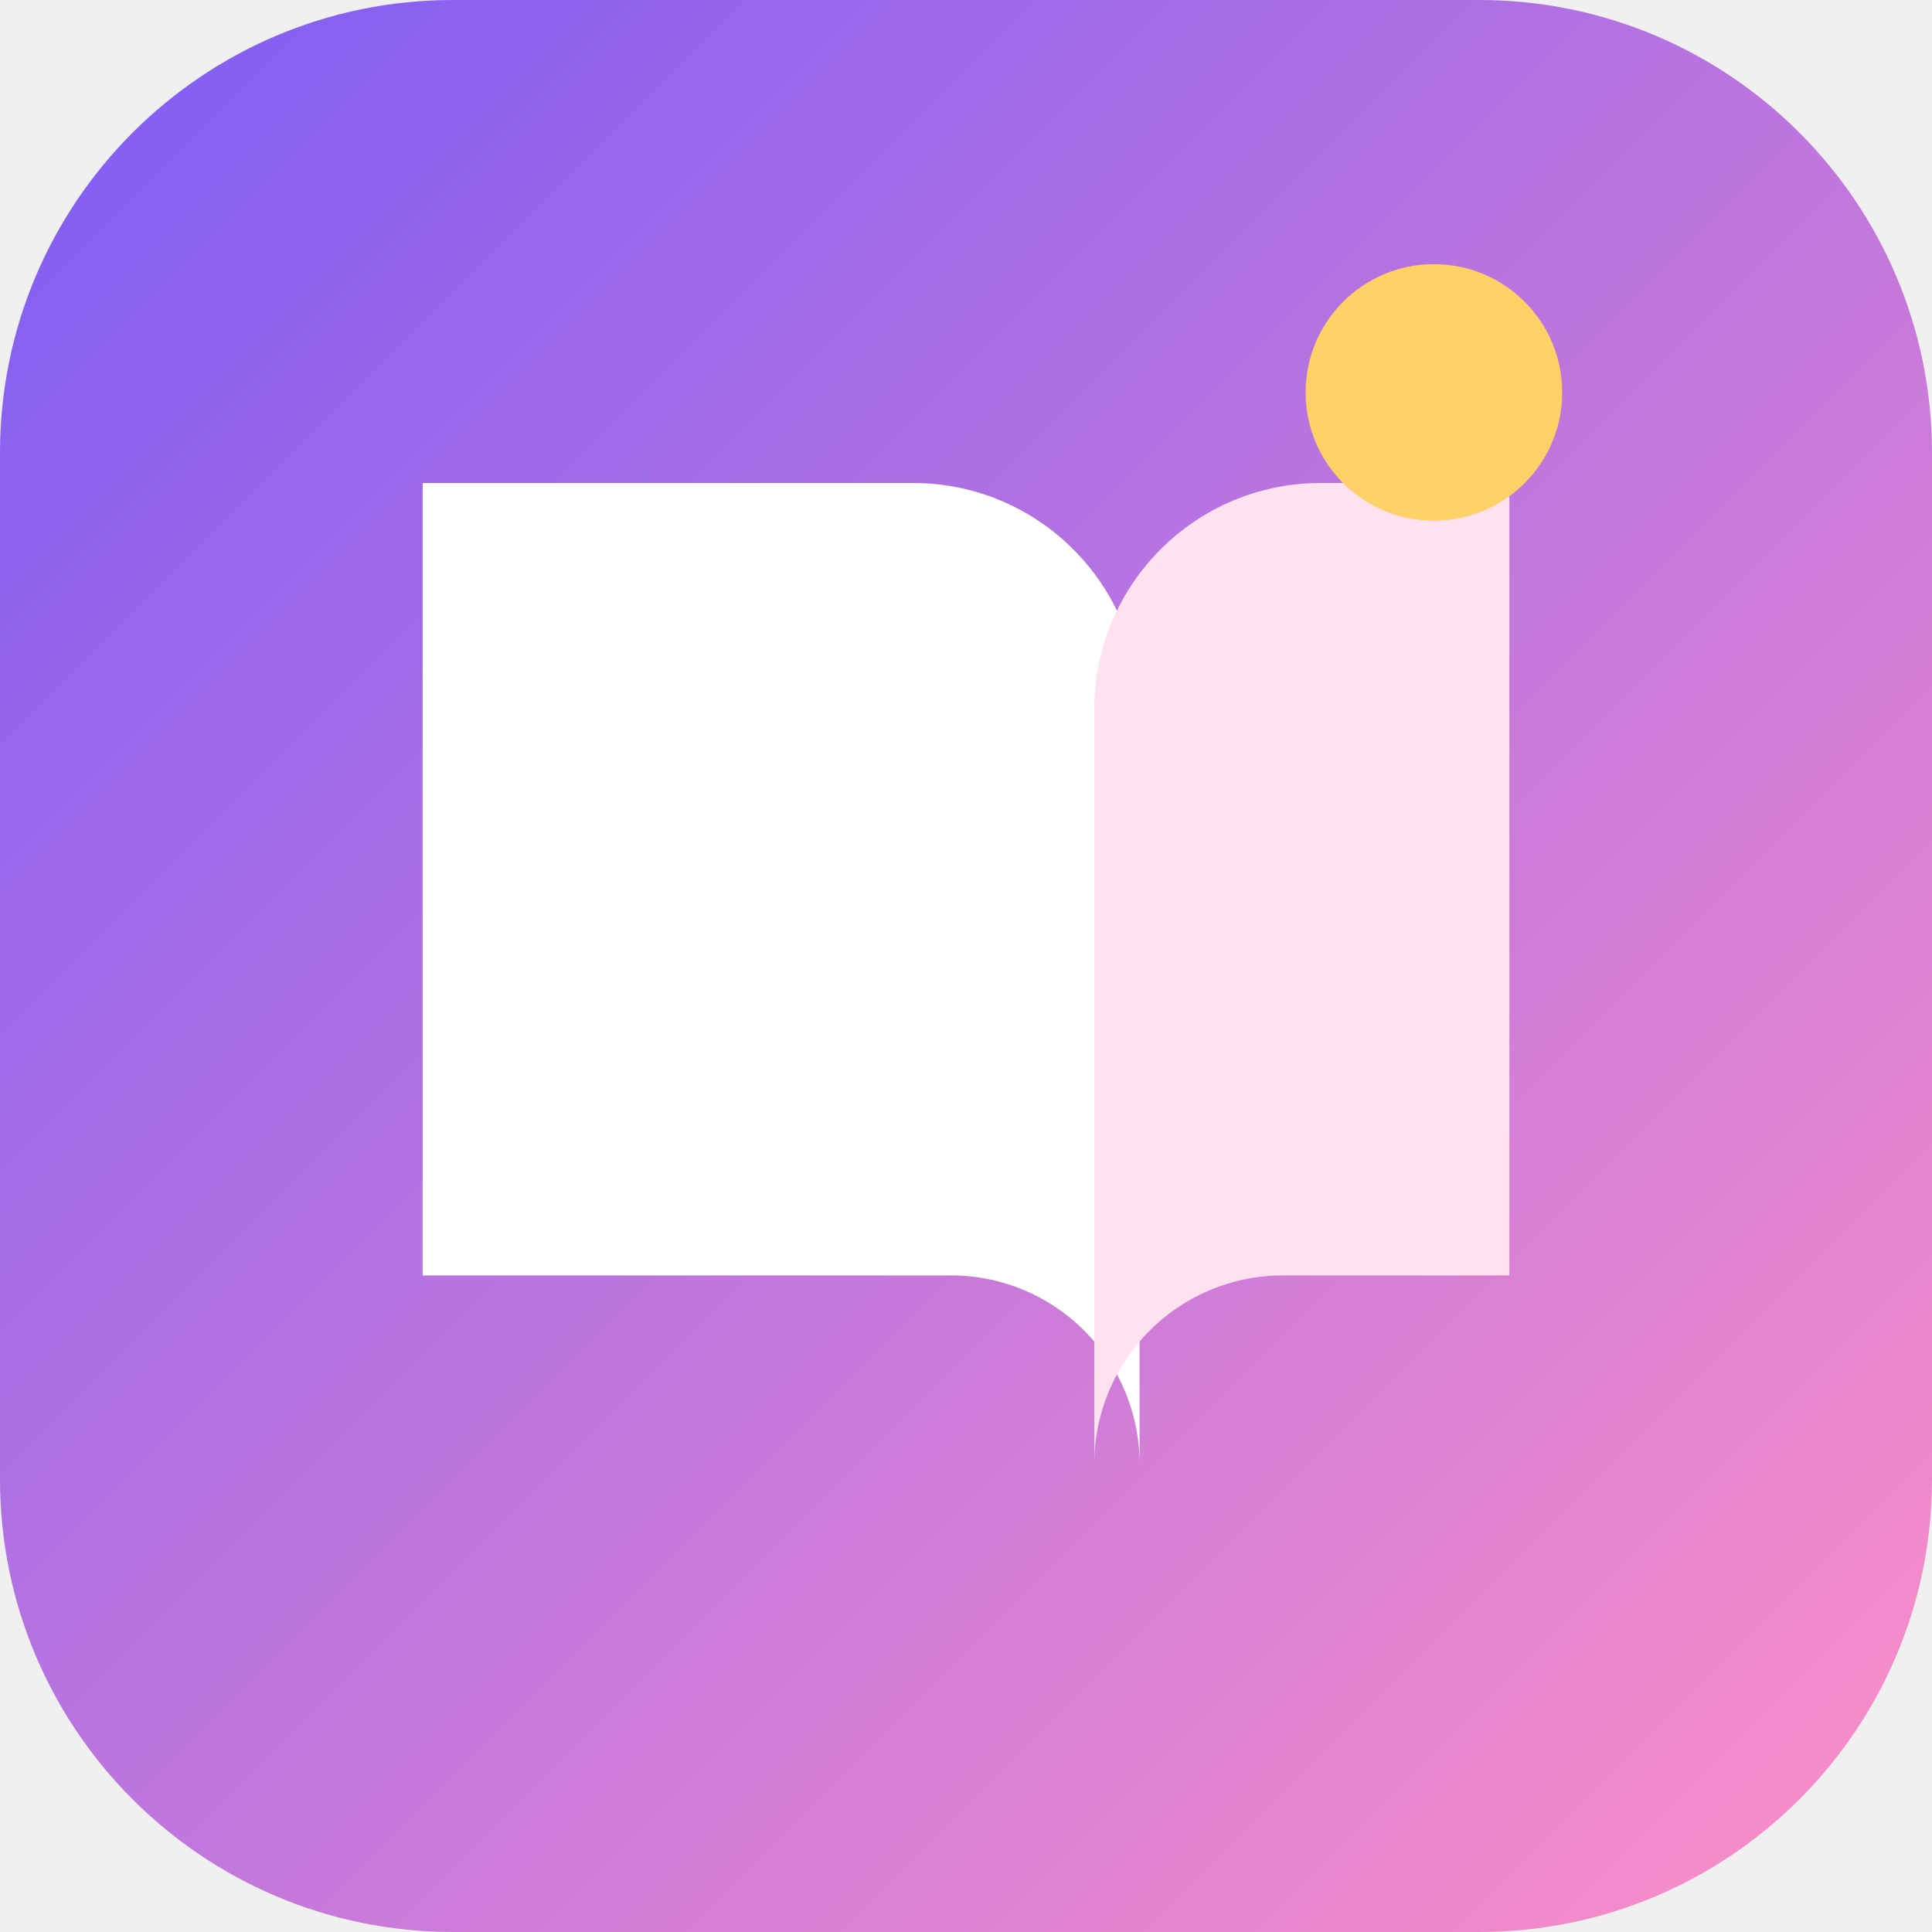
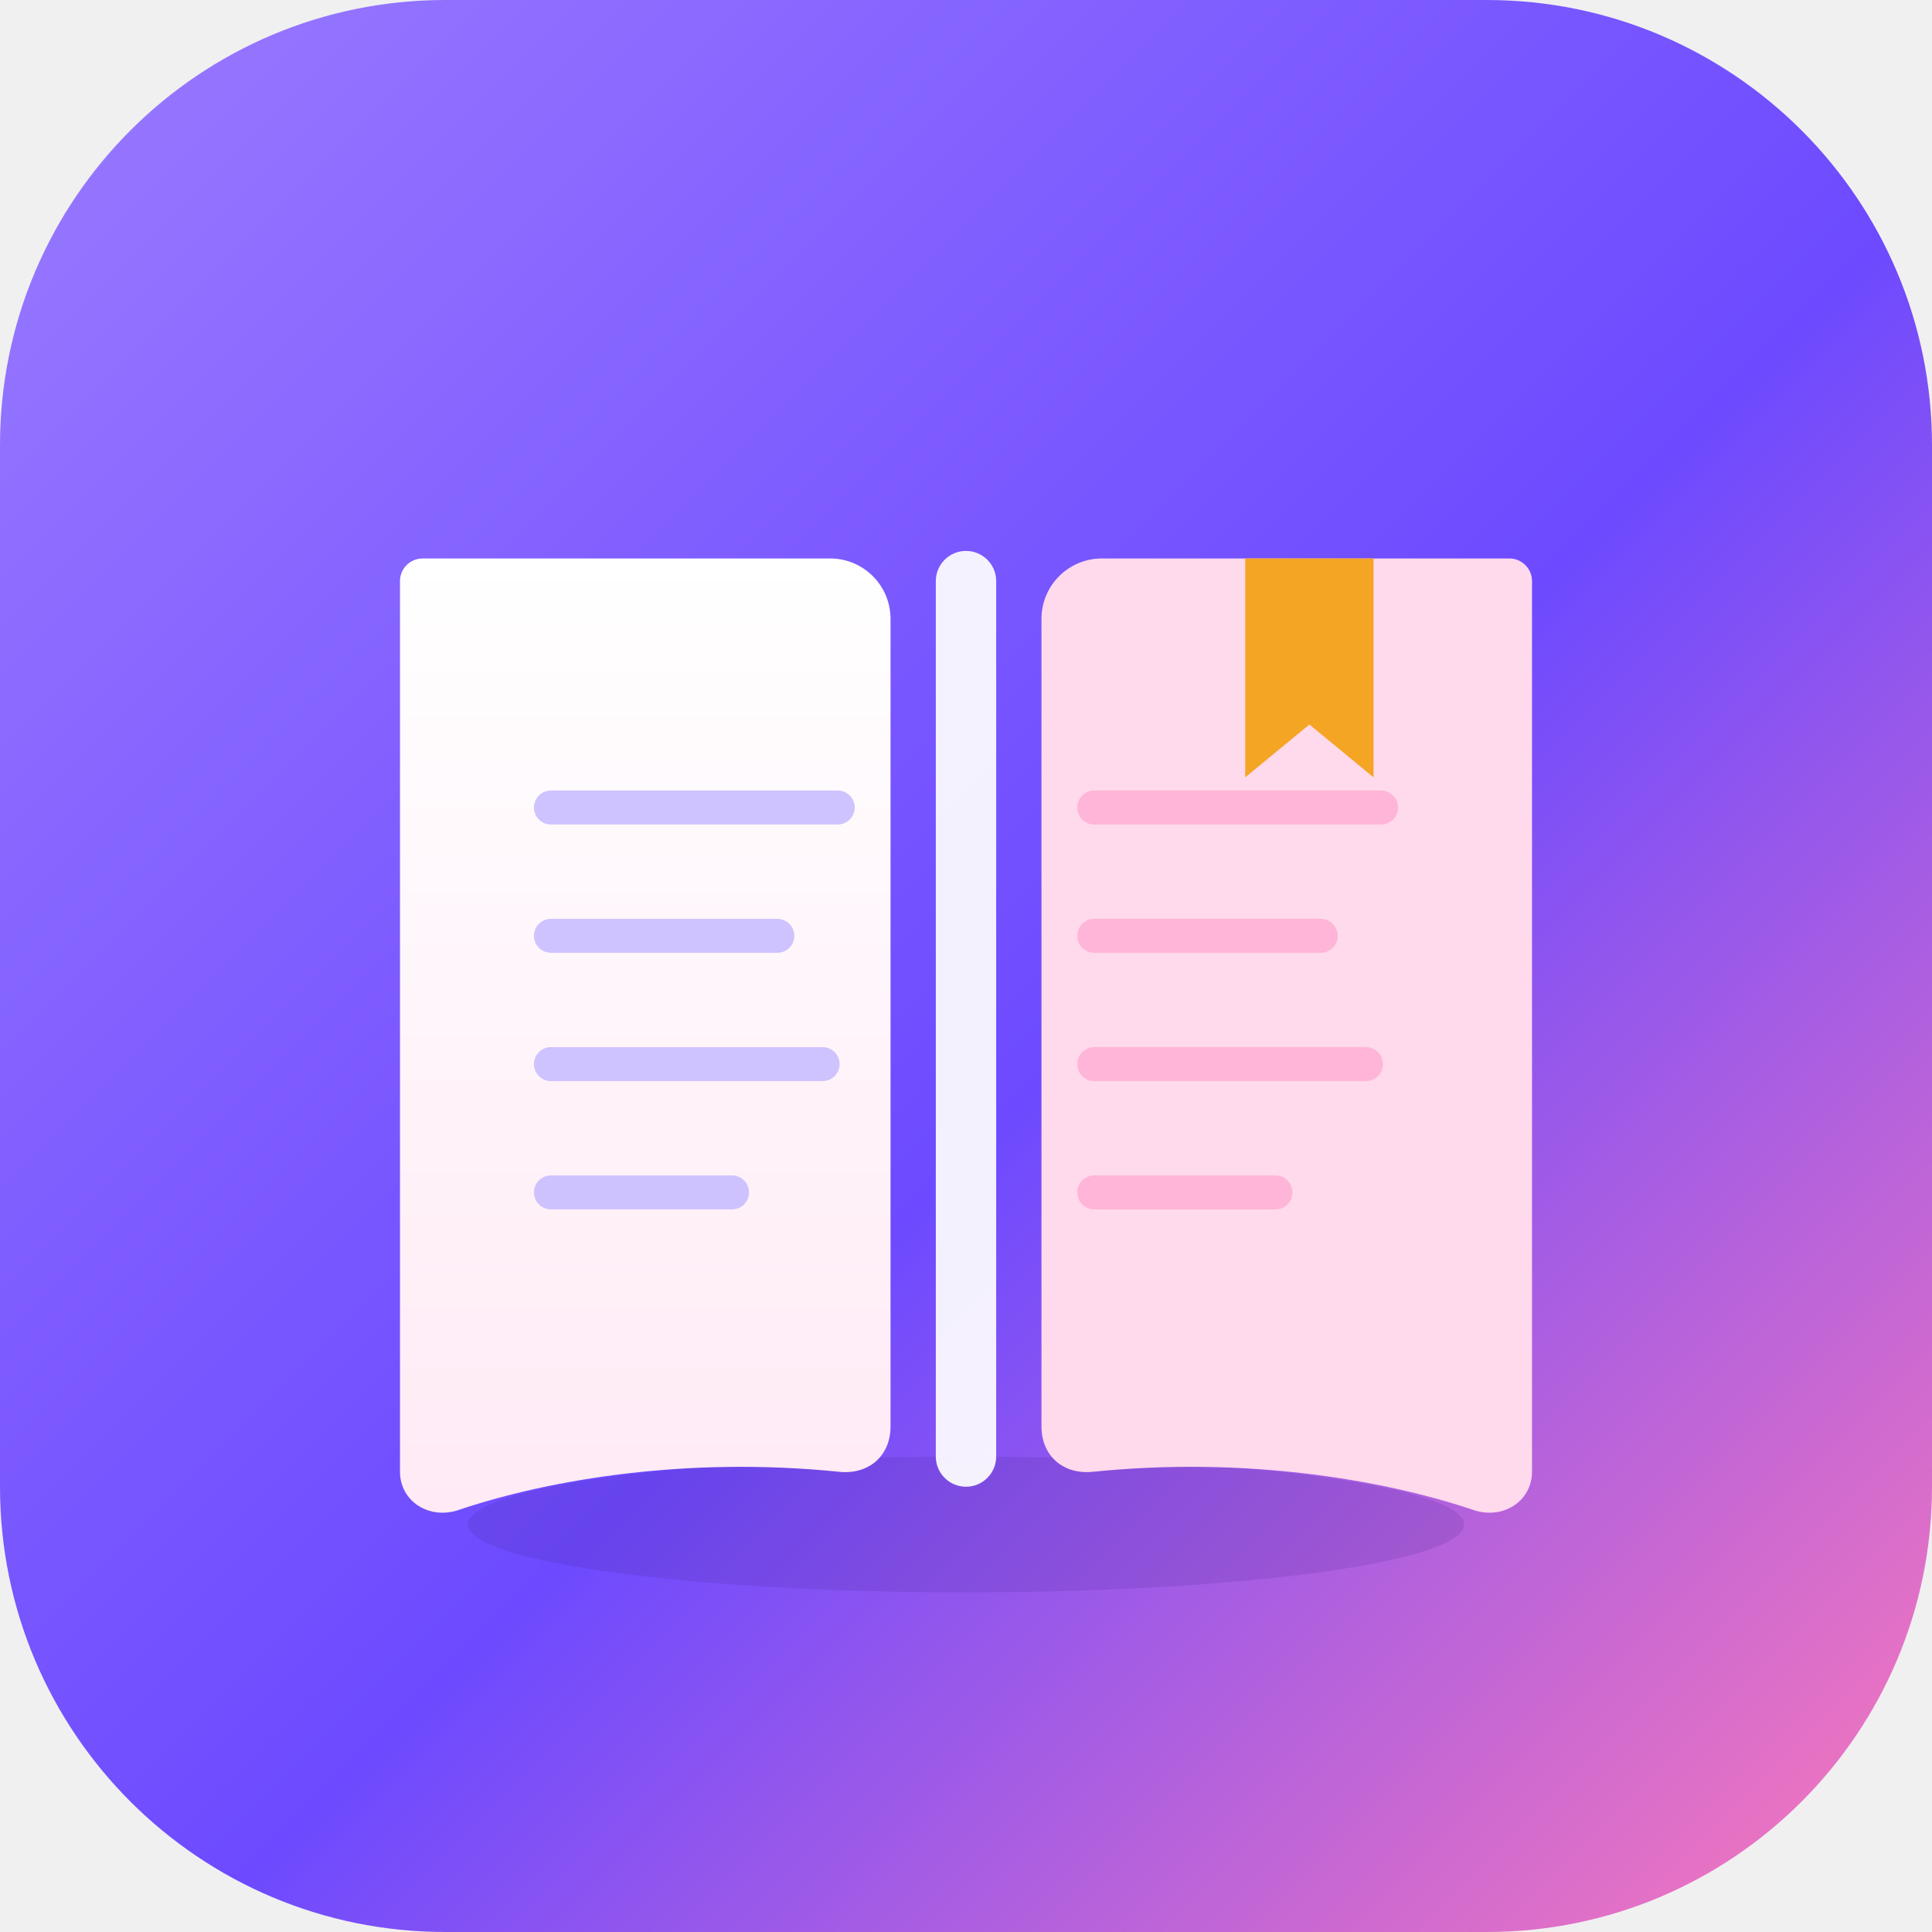
<svg xmlns="http://www.w3.org/2000/svg" viewBox="0 0 512 512" width="512" height="512">
  <defs>
    <linearGradient id="g" x1="0" y1="0" x2="1" y2="1">
-       <stop offset="0" stop-color="#7c5cf5" />
-       <stop offset="1" stop-color="#ff8fc7" />
+       <stop offset="0" stop-color="#9a7bff" />
+       <stop offset=".55" stop-color="#6d4aff" />
+       <stop offset="1" stop-color="#ff7ab8" />
+     </linearGradient>
+     <linearGradient id="p" x1="0" y1="0" x2="0" y2="1">
+       <stop offset="0" stop-color="#ffffff" />
+       <stop offset="1" stop-color="#ffeaf5" />
    </linearGradient>
  </defs>
-   <rect width="512" height="512" rx="120" fill="url(#g)" />
-   <path d="M112 128h130a60 60 0 0 1 60 60v200a50 50 0 0 0-50-50H112z" fill="#ffffff" />
-   <path d="M400 128h-50a60 60 0 0 0-60 60v200a50 50 0 0 1 50-50h60z" fill="#ffe1f0" />
-   <circle cx="380" cy="104" r="34" fill="#ffd166" />
+   <rect width="512" height="512" rx="118" fill="url(#g)" />
+   <ellipse cx="256" cy="404" rx="132" ry="18" fill="#3d1f8f" opacity=".16" />
+   <path d="M112 148h108a16 16 0 0 1 16 16v214c0 8-6 13-14 12-40-4-76 2-100 10-8 3-16-2-16-10V154a6 6 0 0 1 6-6z" fill="url(#p)" />
+   <path d="M400 148H292a16 16 0 0 0-16 16v214c0 8 6 13 14 12 40-4 76 2 100 10 8 3 16-2 16-10V154a6 6 0 0 0-6-6z" fill="#ffd9ec" />
+   <rect x="248" y="146" width="16" height="248" rx="8" fill="#ffffff" opacity=".92" />
+   <g stroke="#c9bcff" stroke-width="9" stroke-linecap="round" opacity=".9">
+     <path d="M146 214h76M146 248h60M146 282h72M146 316h48" />
+   </g>
+   <g stroke="#ffb3d6" stroke-width="9" stroke-linecap="round" opacity=".95">
+     <path d="M290 214h76M290 248h60M290 282h72M290 316h48" />
+   </g>
+   <path d="M330 148h34v58l-17-14-17 14z" fill="#f5a524" />
</svg>
